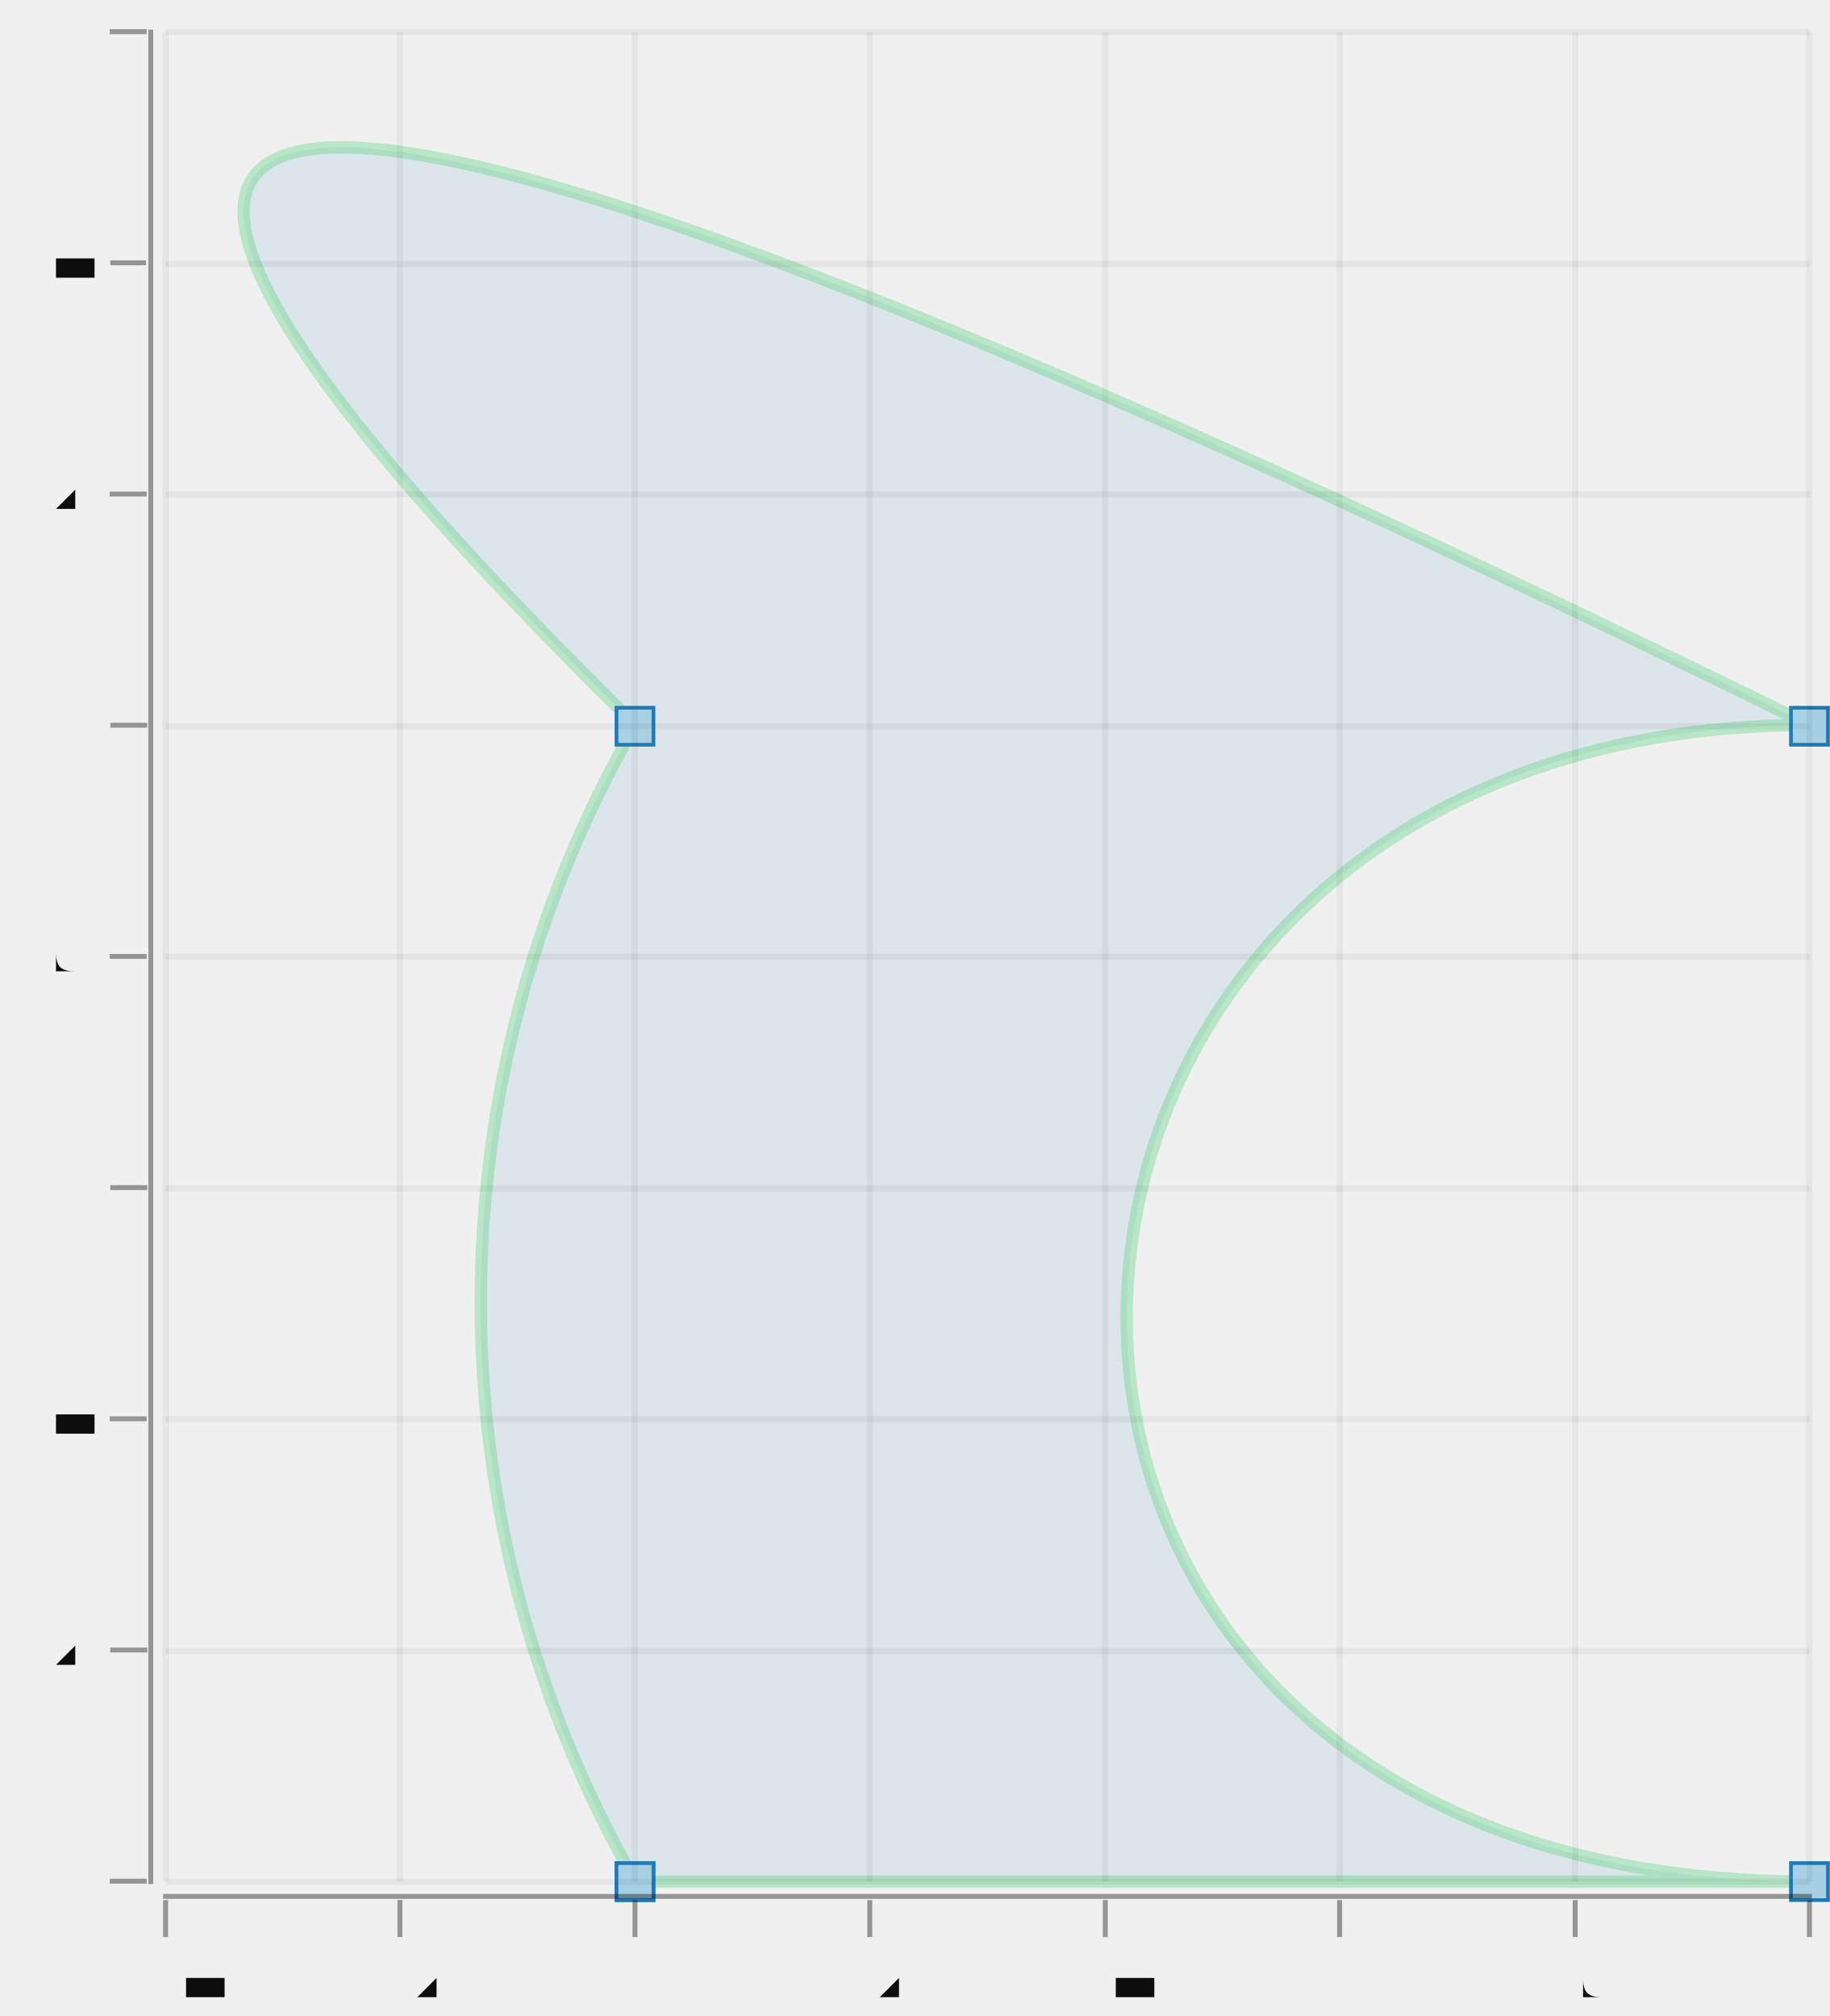
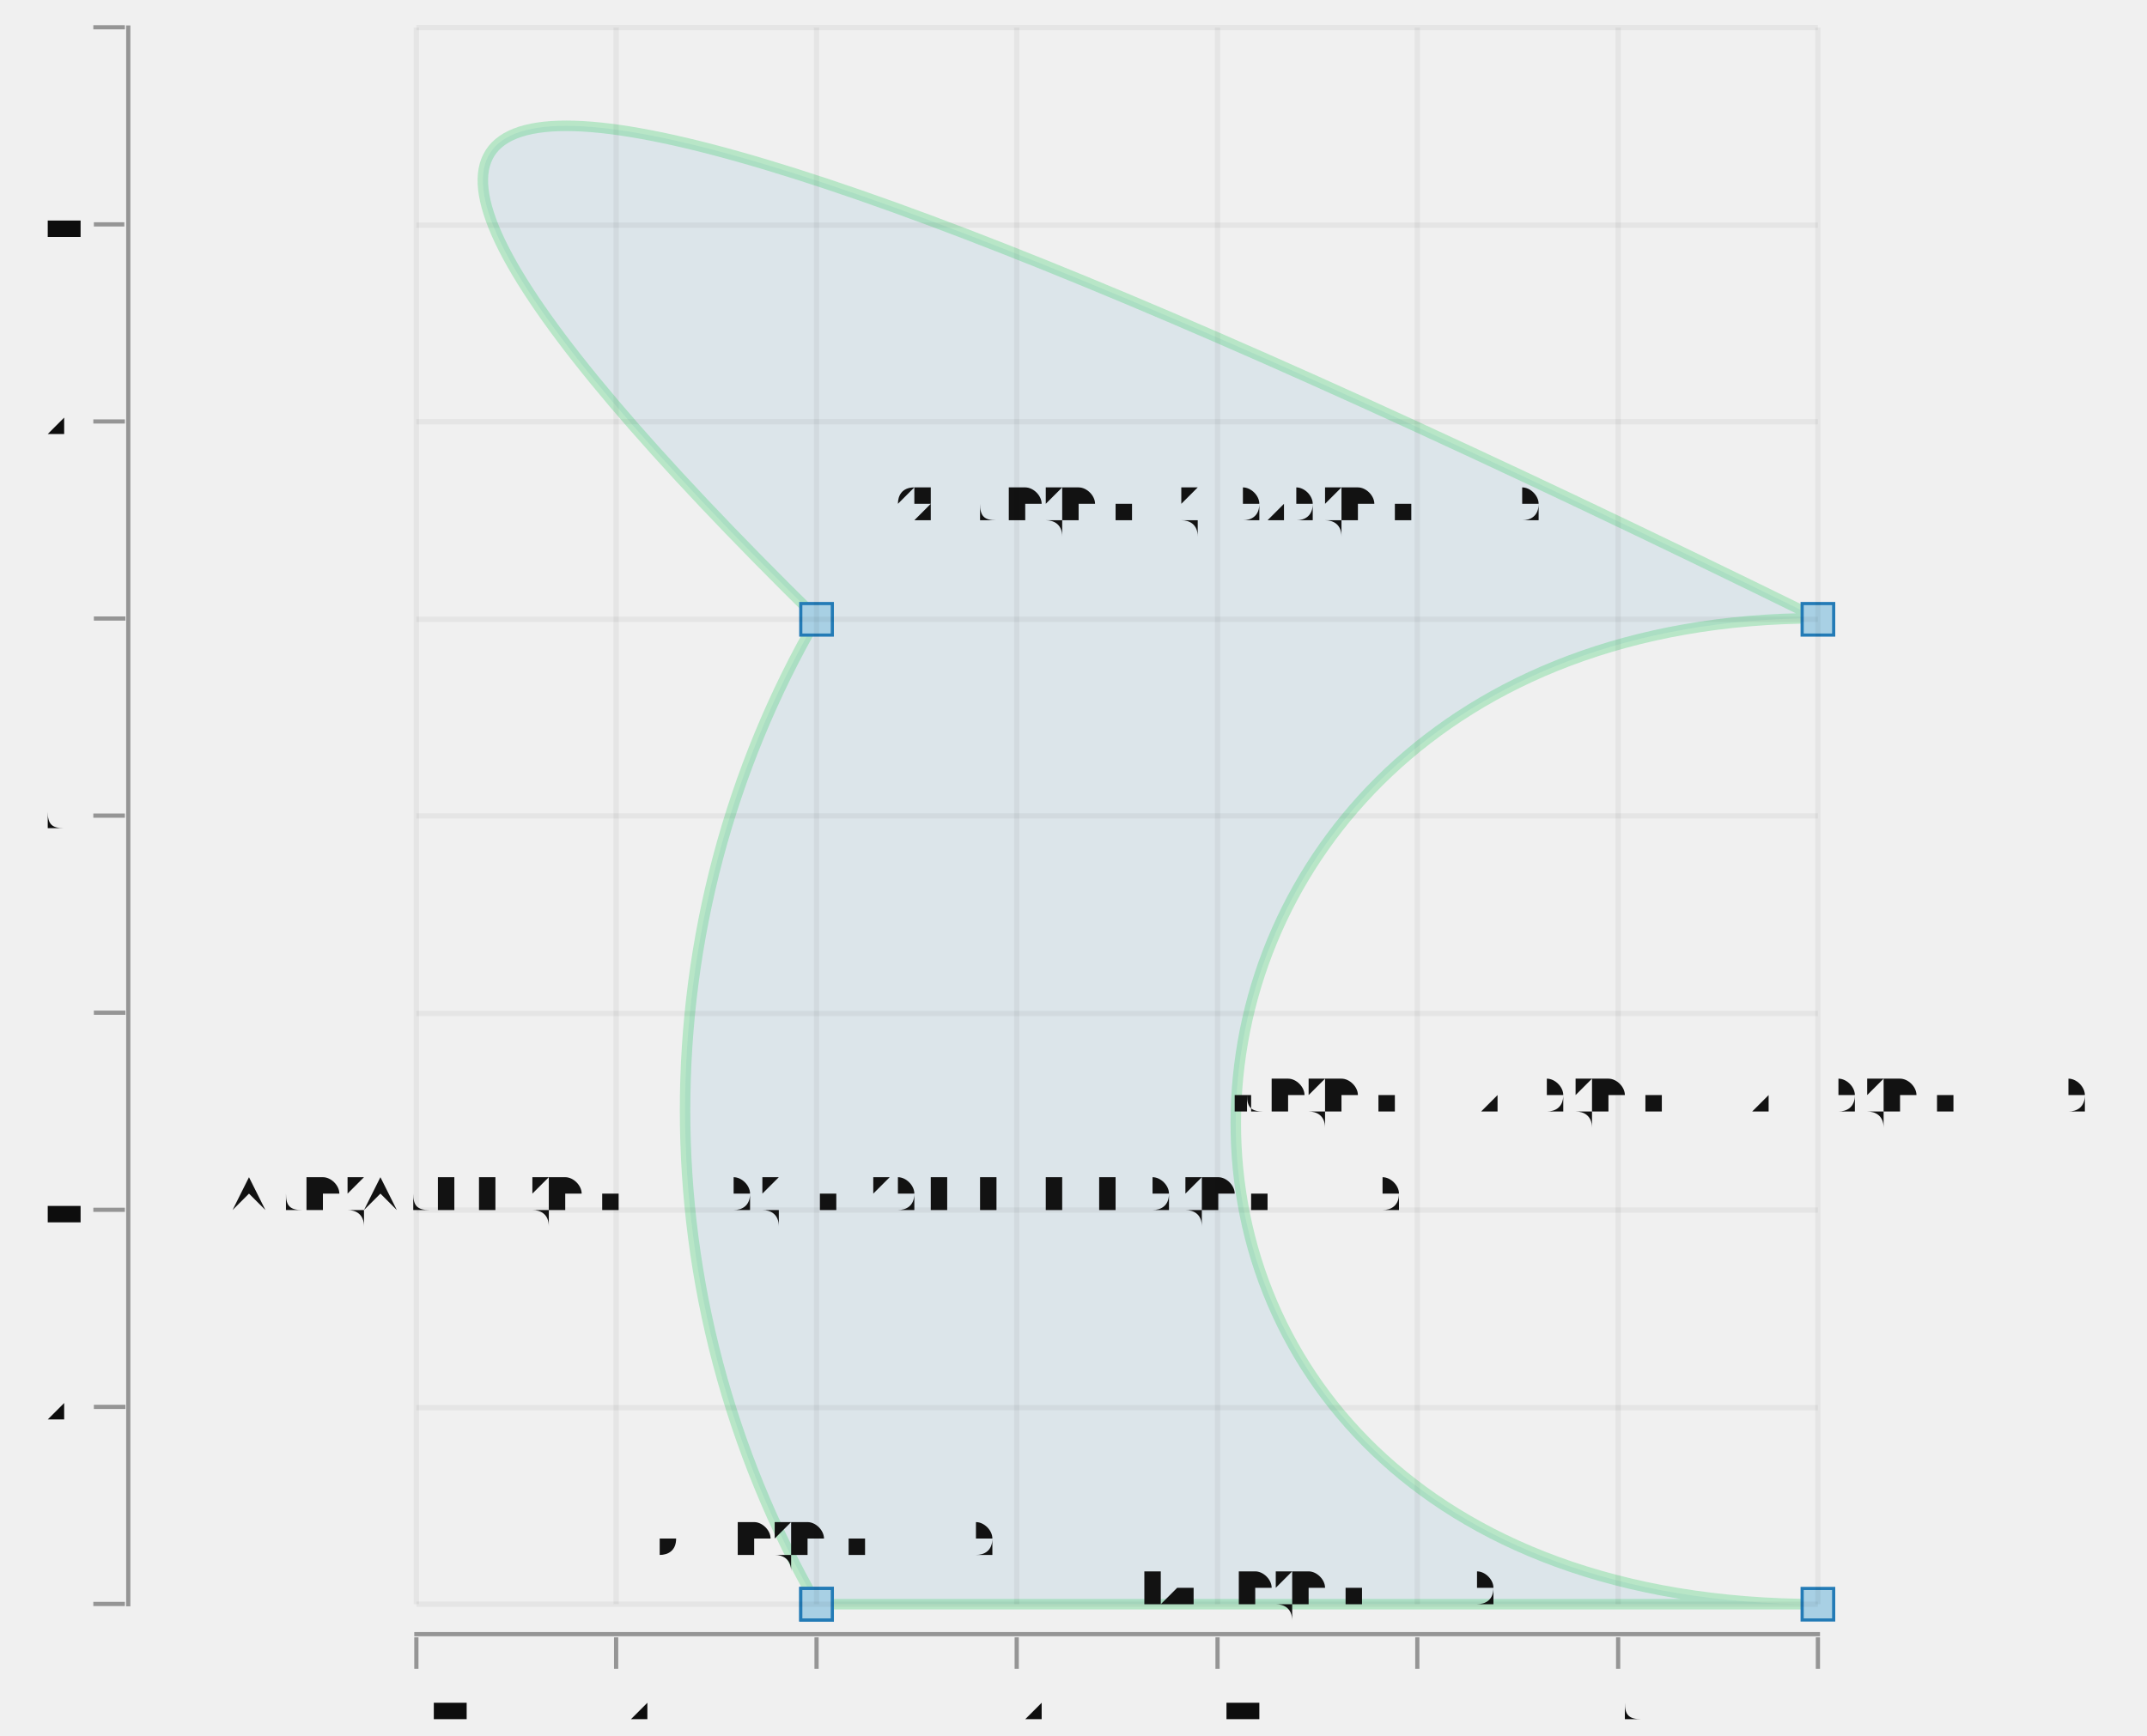
- <svg xmlns="http://www.w3.org/2000/svg" width="272.213" viewBox="-0.467 -1.526 1.483 1.635" height="300.0">
+ <svg xmlns="http://www.w3.org/2000/svg" width="370.961" viewBox="-0.729 -1.526 2.042 1.651" height="300.0">
  <style>svg {
  color-scheme: light dark;
}
{
  .canvas g, .title g, .axisbar g, .ticktext g, .tickglyph g, .ticklines g, .legendContent g text {
    fill: #0d0d0d;
  }
  .ticklines g, .tickglyph g, .legendBorder g {
    stroke: #0d0d0d;
  }
}
@media (prefers-color-scheme:dark) {
  .canvas g, .title g, .axisbar g, .ticktext g, .tickglyph g, .ticklines g, .legendContent g text {
    fill: #f0f0f0;
  }
  .ticklines g, .tickglyph g, .legendBorder g {
    stroke: #f0f0f0;
  }
}</style>
  <g class="chart">
    <g class="path">
      <g stroke-opacity="0.3" fill="#1f78b5" stroke="#33cc66" stroke-width="1.0e-2" fill-opacity="0.1">
        <path d="M 0.048,0 L 1.0,0 C 0.238,0 0.286,-0.938 1.0,-0.938 Q -0.905,-1.875 0.048,-0.938 A 0.949 0.941 30.0 0 0 0.048,0" />
      </g>
      <g stroke-opacity="1.0" fill="#a6cfe3" stroke="#1f78b5" stroke-width="3.0e-3" fill-opacity="1.0">
        <rect width="3.0e-2" x="3.261904761904767e-2" y="-1.4999999999999555e-2" height="3.0e-2" />
        <rect width="2.9999999999999916e-2" x="0.985" y="-1.4999999999999555e-2" height="3.0e-2" />
        <rect width="2.9999999999999916e-2" x="0.985" y="-0.952" height="3.0000000000000027e-2" />
        <rect width="3.0e-2" x="3.261904761904767e-2" y="-0.952" height="3.0000000000000027e-2" />
        <rect width="3.0e-2" x="3.261904761904767e-2" y="-1.4999999999999555e-2" height="3.0e-2" />
      </g>
+       <g fill="#0d0d0d" stroke="none" stroke-width="0.0" font-size="4.761904761904763e-2" fill-opacity="1.0" text-anchor="middle">
+         <text x="4.761904761904767e-2" y="-4.687499999999957e-2">StartP (Point 0 0)</text>
+         <text x="0.524" y="4.440892098500626e-16">LineP (Point 1 0)</text>
+         <text x="0.81" y="-0.469">CubicP (Point 0.2 0) (Point 0.25 1) (Point 1 1)</text>
+         <text x="0.429" y="-1.031">QuadP (Point (-1) 2) (Point 0 1)</text>
+         <text x="4.761904761904767e-2" y="-0.375">ArcP (ArcInfo (Point 1 1) (-pi / 6) False False) (Point 0 0)</text>
+       </g>
    </g>
  </g>
  <g class="hud">
    <g class="frame">
      <g stroke-opacity="0.0" fill="#ffffff" stroke="#000000" stroke-width="0.0" fill-opacity="2.0e-2">
-         <rect width="1.333" x="-0.333" y="-1.5" height="1.5" />
+         <rect width="1.908" x="-0.595" y="-1.5" height="1.517" />
      </g>
    </g>
    <g class="axis">
      <g class="ticks">
        <g class="tickglyph">
          <g stroke-opacity="0.4" fill="#0d0d0d" stroke="#0d0d0d" stroke-width="4.0e-3" fill-opacity="0.4">
-             <g transform="rotate(-90.0, -0.3633333, 6.661338147750939e-16)">
-               <polyline points="-0.363,1.5000000000000666e-2 -0.363,-1.4999999999999333e-2" />
+             <g transform="rotate(-90.0, -0.6252381, 6.661338147750939e-16)">
+               <polyline points="-0.625,1.5000000000000666e-2 -0.625,-1.4999999999999333e-2" />
            </g>
-             <g transform="rotate(-90.0, -0.3633333, -0.1875)">
-               <polyline points="-0.363,-0.172 -0.363,-0.202" />
+             <g transform="rotate(-90.0, -0.6252381, -0.1875)">
+               <polyline points="-0.625,-0.172 -0.625,-0.202" />
            </g>
-             <g transform="rotate(-90.0, -0.3633333, -0.375)">
-               <polyline points="-0.363,-0.36 -0.363,-0.39" />
+             <g transform="rotate(-90.0, -0.6252381, -0.375)">
+               <polyline points="-0.625,-0.36 -0.625,-0.39" />
            </g>
-             <g transform="rotate(-90.0, -0.3633333, -0.5625)">
-               <polyline points="-0.363,-0.547 -0.363,-0.577" />
+             <g transform="rotate(-90.0, -0.6252381, -0.5625)">
+               <polyline points="-0.625,-0.547 -0.625,-0.577" />
            </g>
-             <g transform="rotate(-90.0, -0.3633333, -0.75)">
-               <polyline points="-0.363,-0.735 -0.363,-0.765" />
+             <g transform="rotate(-90.0, -0.6252381, -0.75)">
+               <polyline points="-0.625,-0.735 -0.625,-0.765" />
            </g>
-             <g transform="rotate(-90.0, -0.3633333, -0.9375)">
-               <polyline points="-0.363,-0.922 -0.363,-0.952" />
+             <g transform="rotate(-90.0, -0.6252381, -0.9375)">
+               <polyline points="-0.625,-0.922 -0.625,-0.952" />
            </g>
-             <g transform="rotate(-90.0, -0.3633333, -1.125)">
-               <polyline points="-0.363,-1.11 -0.363,-1.14" />
+             <g transform="rotate(-90.0, -0.6252381, -1.125)">
+               <polyline points="-0.625,-1.11 -0.625,-1.14" />
            </g>
-             <g transform="rotate(-90.0, -0.3633333, -1.3125)">
-               <polyline points="-0.363,-1.298 -0.363,-1.327" />
+             <g transform="rotate(-90.0, -0.6252381, -1.3125)">
+               <polyline points="-0.625,-1.298 -0.625,-1.327" />
            </g>
-             <g transform="rotate(-90.0, -0.3633333, -1.5)">
-               <polyline points="-0.363,-1.485 -0.363,-1.515" />
+             <g transform="rotate(-90.0, -0.6252381, -1.5)">
+               <polyline points="-0.625,-1.485 -0.625,-1.515" />
            </g>
          </g>
        </g>
        <g class="ticktext">
          <g fill="#0d0d0d" stroke="none" stroke-width="0.0" font-size="5.0e-2" fill-opacity="1.0" text-anchor="end">
-             <text x="-0.399" y="1.3750000000000668e-2">0</text>
-             <text x="-0.399" y="-0.174">0.2</text>
-             <text x="-0.399" y="-0.361">0.4</text>
-             <text x="-0.399" y="-0.549">0.6</text>
-             <text x="-0.399" y="-0.736">0.8</text>
-             <text x="-0.399" y="-0.924">1</text>
-             <text x="-0.399" y="-1.111">1.2</text>
-             <text x="-0.399" y="-1.299">1.4</text>
-             <text x="-0.399" y="-1.486">1.6</text>
+             <text x="-0.661" y="1.3750000000000668e-2">0</text>
+             <text x="-0.661" y="-0.174">0.2</text>
+             <text x="-0.661" y="-0.361">0.4</text>
+             <text x="-0.661" y="-0.549">0.6</text>
+             <text x="-0.661" y="-0.736">0.8</text>
+             <text x="-0.661" y="-0.924">1</text>
+             <text x="-0.661" y="-1.111">1.2</text>
+             <text x="-0.661" y="-1.299">1.4</text>
+             <text x="-0.661" y="-1.486">1.6</text>
          </g>
        </g>
        <g class="ticklines">
          <g stroke-opacity="5.0e-2" fill="none" stroke="#0d0d0d" stroke-width="5.0e-3">
            <polyline points="-0.333,6.661338147750939e-16 1.0,6.661338147750939e-16" />
            <polyline points="-0.333,-0.187 1.0,-0.187" />
            <polyline points="-0.333,-0.375 1.0,-0.375" />
            <polyline points="-0.333,-0.562 1.0,-0.562" />
            <polyline points="-0.333,-0.75 1.0,-0.75" />
            <polyline points="-0.333,-0.937 1.0,-0.937" />
            <polyline points="-0.333,-1.125 1.0,-1.125" />
            <polyline points="-0.333,-1.312 1.0,-1.312" />
            <polyline points="-0.333,-1.5 1.0,-1.5" />
          </g>
        </g>
      </g>
      <g class="axisbar">
        <g stroke-opacity="0.0" fill="#0d0d0d" stroke="#000000" stroke-width="0.0" fill-opacity="0.4">
-           <rect width="4.0000000000000036e-3" x="-0.347" y="-1.502" height="1.504" />
+           <rect width="4.0000000000000036e-3" x="-0.609" y="-1.502" height="1.504" />
        </g>
      </g>
    </g>
    <g class="axis">
      <g class="ticks">
        <g class="tickglyph">
          <g stroke-opacity="0.4" fill="#0d0d0d" stroke="#0d0d0d" stroke-width="4.0e-3" fill-opacity="0.4">
-             <polyline points="-0.333,4.5000000000000664e-2 -0.333,1.5000000000000666e-2" />
-             <polyline points="-0.143,4.5000000000000664e-2 -0.143,1.5000000000000666e-2" />
-             <polyline points="4.761904761904767e-2,4.5000000000000664e-2 4.761904761904767e-2,1.5000000000000666e-2" />
-             <polyline points="0.238,4.5000000000000664e-2 0.238,1.5000000000000666e-2" />
-             <polyline points="0.429,4.5000000000000664e-2 0.429,1.5000000000000666e-2" />
-             <polyline points="0.619,4.5000000000000664e-2 0.619,1.5000000000000666e-2" />
-             <polyline points="0.81,4.5000000000000664e-2 0.81,1.5000000000000666e-2" />
-             <polyline points="1.0,4.5000000000000664e-2 1.0,1.5000000000000666e-2" />
+             <polyline points="-0.333,6.150000000000044e-2 -0.333,3.1500000000000444e-2" />
+             <polyline points="-0.143,6.150000000000044e-2 -0.143,3.1500000000000444e-2" />
+             <polyline points="4.761904761904767e-2,6.150000000000044e-2 4.761904761904767e-2,3.1500000000000444e-2" />
+             <polyline points="0.238,6.150000000000044e-2 0.238,3.1500000000000444e-2" />
+             <polyline points="0.429,6.150000000000044e-2 0.429,3.1500000000000444e-2" />
+             <polyline points="0.619,6.150000000000044e-2 0.619,3.1500000000000444e-2" />
+             <polyline points="0.81,6.150000000000044e-2 0.81,3.1500000000000444e-2" />
+             <polyline points="1.0,6.150000000000044e-2 1.0,3.1500000000000444e-2" />
          </g>
        </g>
        <g class="ticktext">
          <g fill="#0d0d0d" stroke="none" stroke-width="0.0" font-size="5.0e-2" fill-opacity="1.0" text-anchor="middle">
-             <text x="-0.333" y="9.350000000000067e-2">-0.4</text>
-             <text x="-0.143" y="9.350000000000067e-2">-0.2</text>
-             <text x="4.761904761904767e-2" y="9.350000000000067e-2">0</text>
-             <text x="0.238" y="9.350000000000067e-2">0.2</text>
-             <text x="0.429" y="9.350000000000067e-2">0.4</text>
-             <text x="0.619" y="9.350000000000067e-2">0.6</text>
-             <text x="0.81" y="9.350000000000067e-2">0.8</text>
-             <text x="1.0" y="9.350000000000067e-2">1</text>
+             <text x="-0.333" y="0.11">-0.4</text>
+             <text x="-0.143" y="0.11">-0.2</text>
+             <text x="4.761904761904767e-2" y="0.11">0</text>
+             <text x="0.238" y="0.11">0.2</text>
+             <text x="0.429" y="0.11">0.4</text>
+             <text x="0.619" y="0.11">0.6</text>
+             <text x="0.81" y="0.11">0.8</text>
+             <text x="1.0" y="0.11">1</text>
          </g>
        </g>
        <g class="ticklines">
          <g stroke-opacity="5.0e-2" fill="none" stroke="#0d0d0d" stroke-width="5.0e-3">
            <polyline points="-0.333,6.661338147750939e-16 -0.333,-1.5" />
            <polyline points="-0.143,6.661338147750939e-16 -0.143,-1.5" />
            <polyline points="4.761904761904767e-2,6.661338147750939e-16 4.761904761904767e-2,-1.5" />
            <polyline points="0.238,6.661338147750939e-16 0.238,-1.5" />
            <polyline points="0.429,6.661338147750939e-16 0.429,-1.5" />
            <polyline points="0.619,6.661338147750939e-16 0.619,-1.5" />
            <polyline points="0.81,6.661338147750939e-16 0.81,-1.5" />
            <polyline points="1.0,6.661338147750939e-16 1.0,-1.5" />
          </g>
        </g>
      </g>
      <g class="axisbar">
        <g stroke-opacity="0.0" fill="#0d0d0d" stroke="#000000" stroke-width="0.0" fill-opacity="0.4">
-           <rect width="1.337" x="-0.335" y="1.0000000000000666e-2" height="4.0e-3" />
+           <rect width="1.337" x="-0.335" y="2.6500000000000447e-2" height="3.999999999999997e-3" />
        </g>
      </g>
    </g>
  </g>
</svg>
